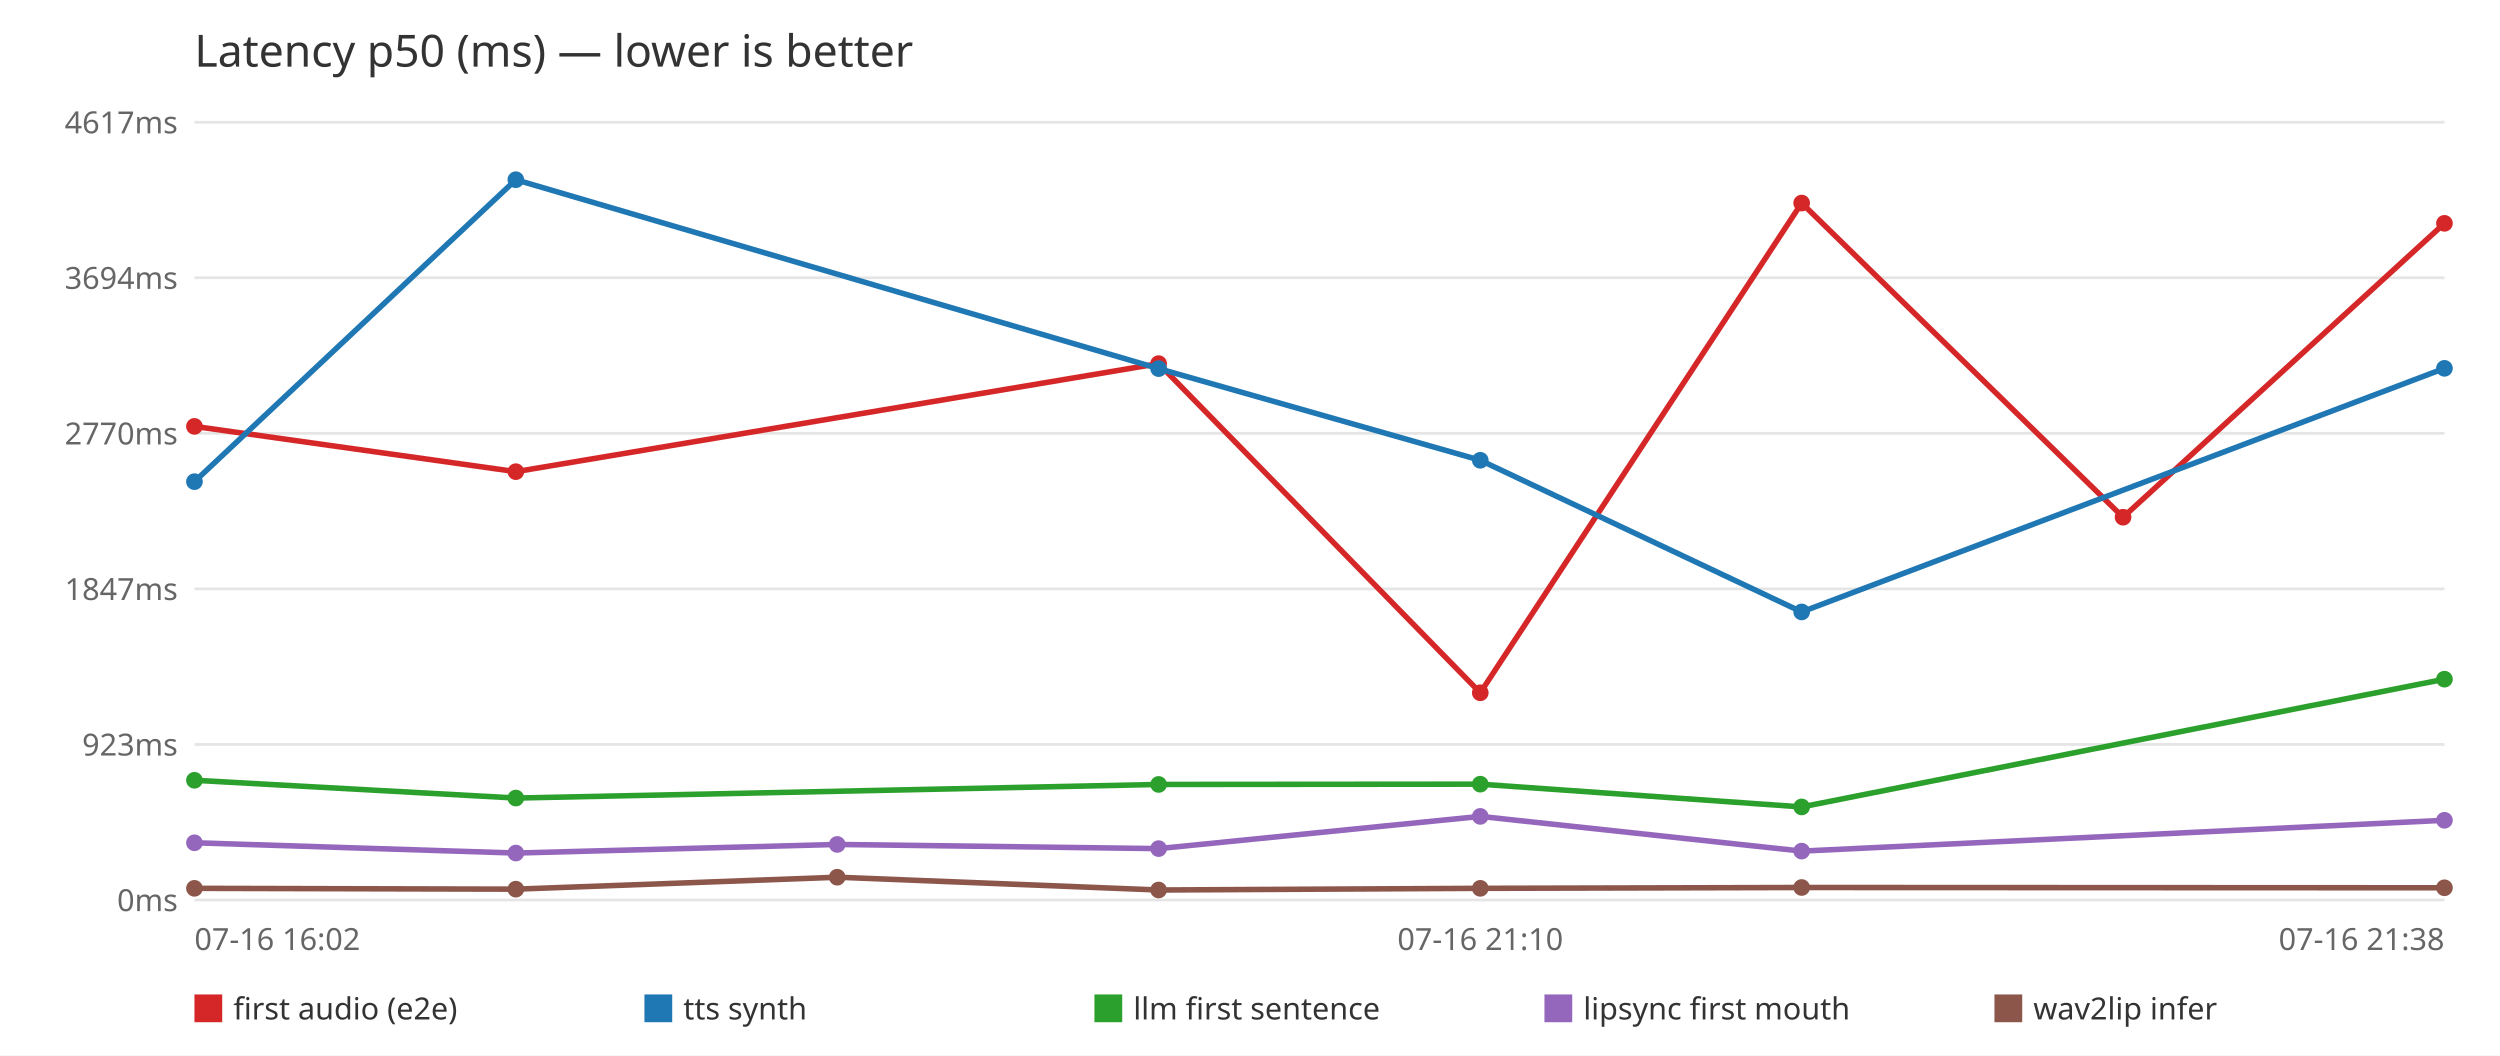
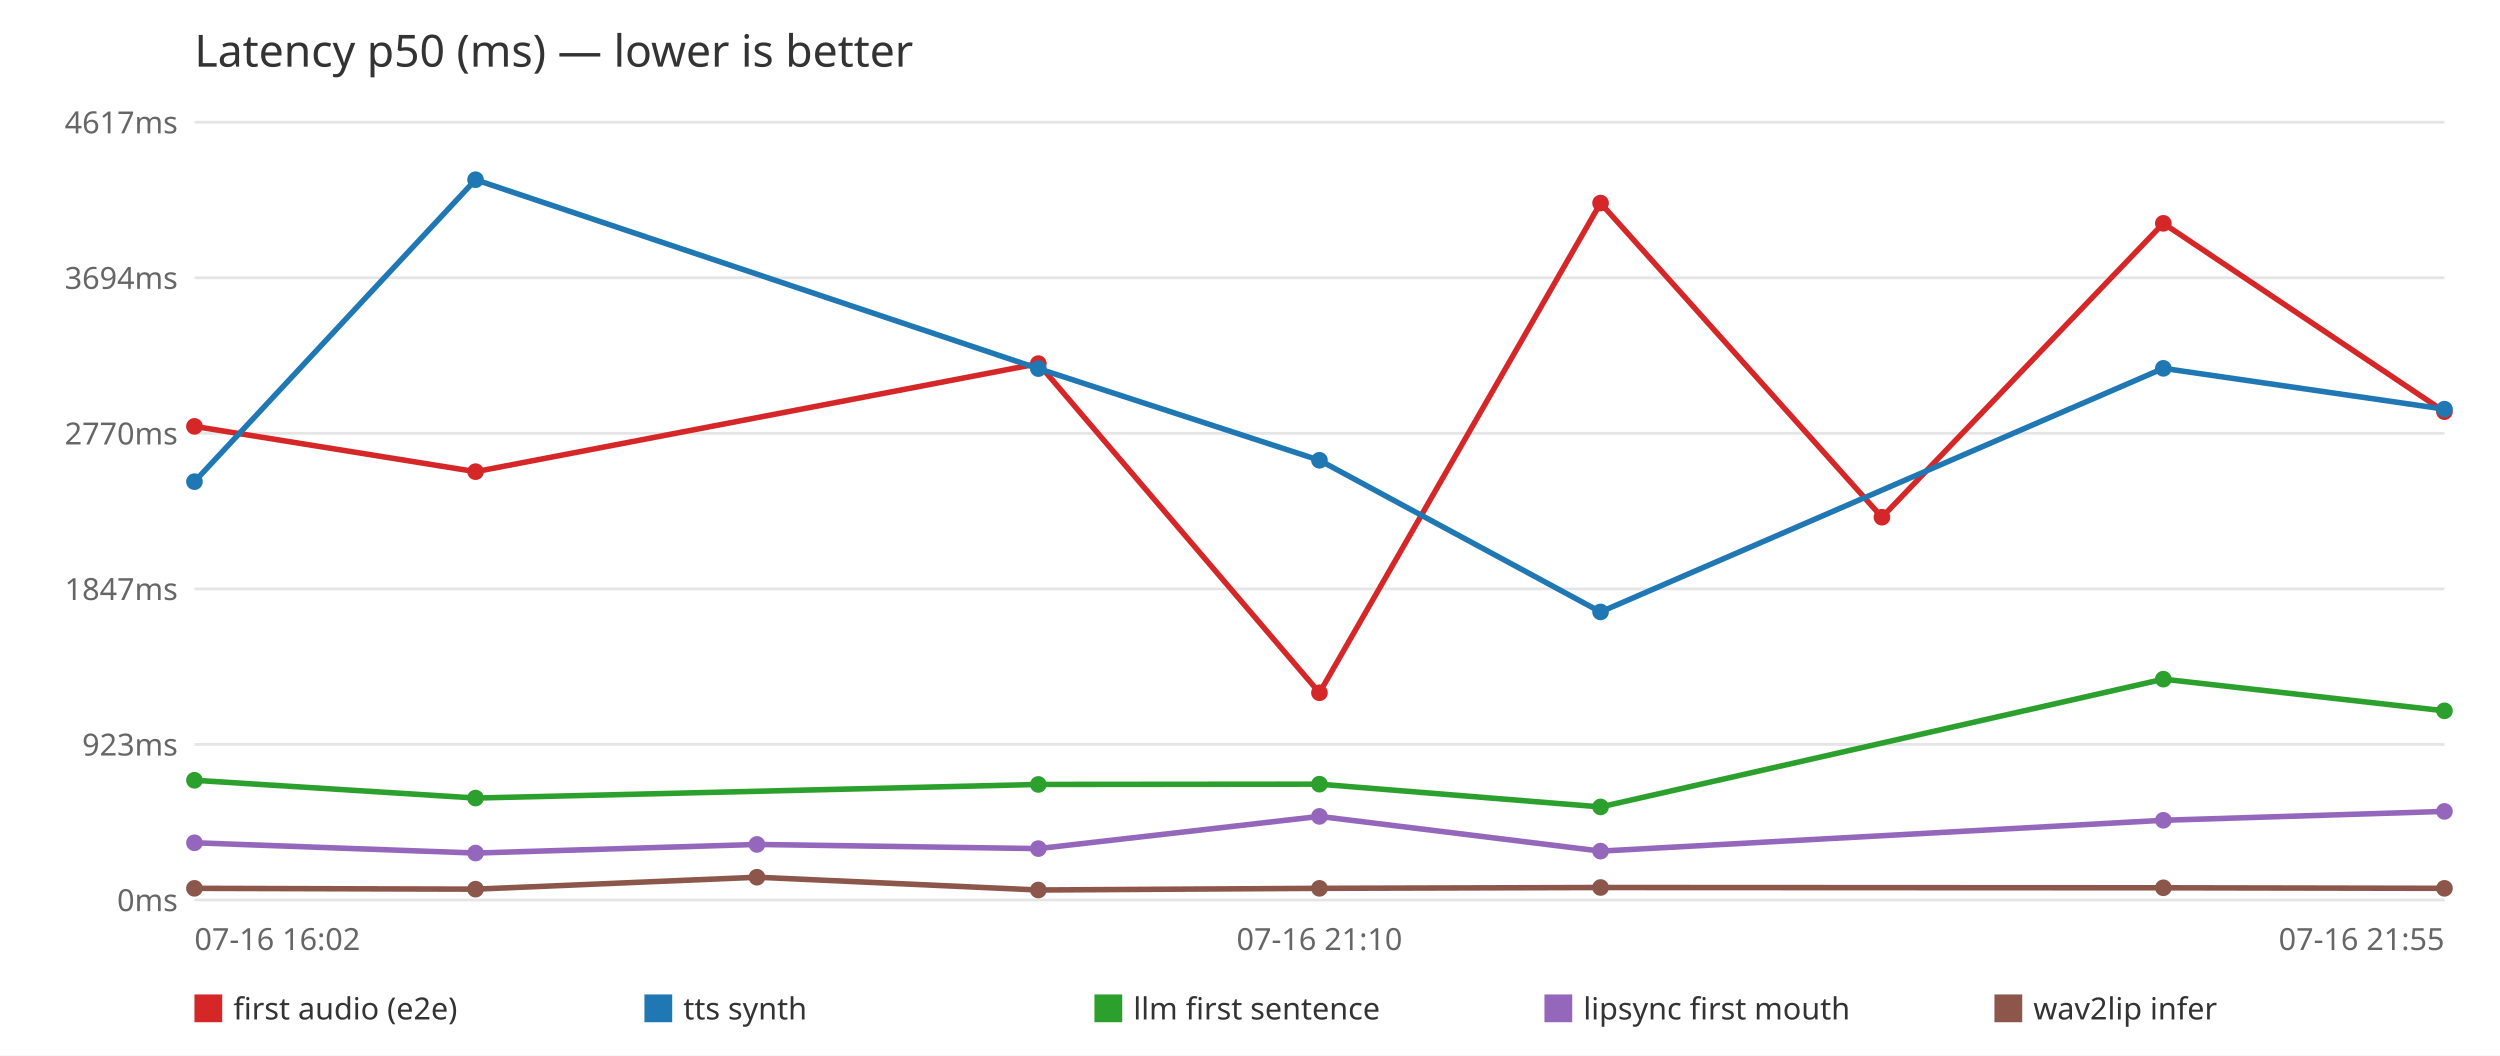
<svg xmlns="http://www.w3.org/2000/svg" width="900" height="380" viewBox="0 0 900 380" font-family="sans-serif">
  <rect width="900" height="380" fill="white" />
  <text x="70" y="24" font-size="16" fill="#333">Latency p50 (ms) — lower is better</text>
  <line x1="70" y1="324.0" x2="880" y2="324.0" stroke="#e5e5e5" />
  <text x="64" y="328.0" font-size="11" fill="#666" text-anchor="end">0ms</text>
  <line x1="70" y1="268.0" x2="880" y2="268.0" stroke="#e5e5e5" />
  <text x="64" y="272.0" font-size="11" fill="#666" text-anchor="end">923ms</text>
  <line x1="70" y1="212.0" x2="880" y2="212.0" stroke="#e5e5e5" />
  <text x="64" y="216.0" font-size="11" fill="#666" text-anchor="end">1847ms</text>
  <line x1="70" y1="156.0" x2="880" y2="156.0" stroke="#e5e5e5" />
  <text x="64" y="160.0" font-size="11" fill="#666" text-anchor="end">2770ms</text>
  <line x1="70" y1="100.0" x2="880" y2="100.0" stroke="#e5e5e5" />
  <text x="64" y="104.0" font-size="11" fill="#666" text-anchor="end">3694ms</text>
  <line x1="70" y1="44.0" x2="880" y2="44.0" stroke="#e5e5e5" />
  <text x="64" y="48.0" font-size="11" fill="#666" text-anchor="end">4617ms</text>
  <text x="70.0" y="342" font-size="11" fill="#666" text-anchor="start">07-16 16:02</text>
-   <text x="532.9" y="342" font-size="11" fill="#666" text-anchor="middle">07-16 21:10</text>
-   <text x="880.0" y="342" font-size="11" fill="#666" text-anchor="end">07-16 21:38</text>
-   <polyline points="70.0,153.5 185.7,169.8 417.1,130.9 532.9,249.4 648.6,73.1 764.3,186.2 880.0,80.4" fill="none" stroke="#d62728" stroke-width="2" />
+   <text x="475.0" y="342" font-size="11" fill="#666" text-anchor="middle">07-16 21:10</text>
+   <text x="880.0" y="342" font-size="11" fill="#666" text-anchor="end">07-16 21:55</text>
+   <polyline points="70.0,153.5 171.2,169.8 373.8,130.9 475.0,249.4 576.2,73.1 677.5,186.2 778.8,80.4 880.0,148.2" fill="none" stroke="#d62728" stroke-width="2" />
  <circle cx="70.0" cy="153.5" r="3" fill="#d62728" />
-   <circle cx="185.7" cy="169.8" r="3" fill="#d62728" />
-   <circle cx="417.1" cy="130.9" r="3" fill="#d62728" />
-   <circle cx="532.9" cy="249.4" r="3" fill="#d62728" />
-   <circle cx="648.6" cy="73.1" r="3" fill="#d62728" />
-   <circle cx="764.3" cy="186.2" r="3" fill="#d62728" />
-   <circle cx="880.0" cy="80.4" r="3" fill="#d62728" />
+   <circle cx="171.2" cy="169.8" r="3" fill="#d62728" />
+   <circle cx="373.8" cy="130.9" r="3" fill="#d62728" />
+   <circle cx="475.0" cy="249.4" r="3" fill="#d62728" />
+   <circle cx="576.2" cy="73.1" r="3" fill="#d62728" />
+   <circle cx="677.5" cy="186.2" r="3" fill="#d62728" />
+   <circle cx="778.8" cy="80.4" r="3" fill="#d62728" />
+   <circle cx="880.0" cy="148.2" r="3" fill="#d62728" />
  <rect x="70.0" y="358" width="10" height="10" fill="#d62728" />
  <text x="84.0" y="367" font-size="11" fill="#333">first audio (e2e)</text>
-   <polyline points="70.0,173.4 185.7,64.7 417.1,132.7 532.9,165.7 648.6,220.3 880.0,132.6" fill="none" stroke="#1f77b4" stroke-width="2" />
+   <polyline points="70.0,173.4 171.2,64.7 373.8,132.7 475.0,165.7 576.2,220.3 778.8,132.6 880.0,147.3" fill="none" stroke="#1f77b4" stroke-width="2" />
  <circle cx="70.0" cy="173.4" r="3" fill="#1f77b4" />
-   <circle cx="185.7" cy="64.7" r="3" fill="#1f77b4" />
-   <circle cx="417.1" cy="132.7" r="3" fill="#1f77b4" />
-   <circle cx="532.9" cy="165.7" r="3" fill="#1f77b4" />
-   <circle cx="648.6" cy="220.3" r="3" fill="#1f77b4" />
-   <circle cx="880.0" cy="132.6" r="3" fill="#1f77b4" />
+   <circle cx="171.2" cy="64.7" r="3" fill="#1f77b4" />
+   <circle cx="373.8" cy="132.7" r="3" fill="#1f77b4" />
+   <circle cx="475.0" cy="165.7" r="3" fill="#1f77b4" />
+   <circle cx="576.2" cy="220.3" r="3" fill="#1f77b4" />
+   <circle cx="778.8" cy="132.6" r="3" fill="#1f77b4" />
+   <circle cx="880.0" cy="147.3" r="3" fill="#1f77b4" />
  <rect x="232.0" y="358" width="10" height="10" fill="#1f77b4" />
  <text x="246.0" y="367" font-size="11" fill="#333">tts synth</text>
-   <polyline points="70.0,280.9 185.7,287.3 417.1,282.4 532.9,282.3 648.6,290.5 880.0,244.5" fill="none" stroke="#2ca02c" stroke-width="2" />
+   <polyline points="70.0,280.9 171.2,287.3 373.8,282.4 475.0,282.3 576.2,290.5 778.8,244.5 880.0,255.9" fill="none" stroke="#2ca02c" stroke-width="2" />
  <circle cx="70.0" cy="280.9" r="3" fill="#2ca02c" />
-   <circle cx="185.7" cy="287.3" r="3" fill="#2ca02c" />
-   <circle cx="417.1" cy="282.4" r="3" fill="#2ca02c" />
-   <circle cx="532.9" cy="282.3" r="3" fill="#2ca02c" />
-   <circle cx="648.6" cy="290.5" r="3" fill="#2ca02c" />
-   <circle cx="880.0" cy="244.5" r="3" fill="#2ca02c" />
+   <circle cx="171.2" cy="287.3" r="3" fill="#2ca02c" />
+   <circle cx="373.8" cy="282.4" r="3" fill="#2ca02c" />
+   <circle cx="475.0" cy="282.3" r="3" fill="#2ca02c" />
+   <circle cx="576.2" cy="290.5" r="3" fill="#2ca02c" />
+   <circle cx="778.8" cy="244.5" r="3" fill="#2ca02c" />
+   <circle cx="880.0" cy="255.9" r="3" fill="#2ca02c" />
  <rect x="394.0" y="358" width="10" height="10" fill="#2ca02c" />
  <text x="408.0" y="367" font-size="11" fill="#333">llm first sentence</text>
-   <polyline points="70.0,303.4 185.7,307.1 301.4,304.0 417.1,305.5 532.9,293.9 648.6,306.4 880.0,295.3" fill="none" stroke="#9467bd" stroke-width="2" />
+   <polyline points="70.0,303.4 171.2,307.1 272.5,304.0 373.8,305.5 475.0,293.9 576.2,306.4 778.8,295.3 880.0,292.1" fill="none" stroke="#9467bd" stroke-width="2" />
  <circle cx="70.0" cy="303.4" r="3" fill="#9467bd" />
-   <circle cx="185.7" cy="307.1" r="3" fill="#9467bd" />
-   <circle cx="301.4" cy="304.0" r="3" fill="#9467bd" />
-   <circle cx="417.1" cy="305.5" r="3" fill="#9467bd" />
-   <circle cx="532.9" cy="293.9" r="3" fill="#9467bd" />
-   <circle cx="648.6" cy="306.4" r="3" fill="#9467bd" />
-   <circle cx="880.0" cy="295.3" r="3" fill="#9467bd" />
+   <circle cx="171.2" cy="307.1" r="3" fill="#9467bd" />
+   <circle cx="272.5" cy="304.0" r="3" fill="#9467bd" />
+   <circle cx="373.8" cy="305.5" r="3" fill="#9467bd" />
+   <circle cx="475.0" cy="293.9" r="3" fill="#9467bd" />
+   <circle cx="576.2" cy="306.4" r="3" fill="#9467bd" />
+   <circle cx="778.8" cy="295.3" r="3" fill="#9467bd" />
+   <circle cx="880.0" cy="292.1" r="3" fill="#9467bd" />
  <rect x="556.0" y="358" width="10" height="10" fill="#9467bd" />
  <text x="570.0" y="367" font-size="11" fill="#333">lipsync first mouth</text>
-   <polyline points="70.0,319.8 185.7,320.1 301.4,315.8 417.1,320.4 532.9,319.8 648.6,319.5 880.0,319.6" fill="none" stroke="#8c564b" stroke-width="2" />
+   <polyline points="70.0,319.8 171.2,320.1 272.5,315.8 373.8,320.4 475.0,319.8 576.2,319.5 778.8,319.6 880.0,319.8" fill="none" stroke="#8c564b" stroke-width="2" />
  <circle cx="70.0" cy="319.8" r="3" fill="#8c564b" />
-   <circle cx="185.7" cy="320.1" r="3" fill="#8c564b" />
-   <circle cx="301.4" cy="315.8" r="3" fill="#8c564b" />
-   <circle cx="417.1" cy="320.4" r="3" fill="#8c564b" />
-   <circle cx="532.9" cy="319.8" r="3" fill="#8c564b" />
-   <circle cx="648.6" cy="319.5" r="3" fill="#8c564b" />
-   <circle cx="880.0" cy="319.6" r="3" fill="#8c564b" />
+   <circle cx="171.2" cy="320.1" r="3" fill="#8c564b" />
+   <circle cx="272.5" cy="315.8" r="3" fill="#8c564b" />
+   <circle cx="373.8" cy="320.4" r="3" fill="#8c564b" />
+   <circle cx="475.0" cy="319.8" r="3" fill="#8c564b" />
+   <circle cx="576.2" cy="319.5" r="3" fill="#8c564b" />
+   <circle cx="778.8" cy="319.6" r="3" fill="#8c564b" />
+   <circle cx="880.0" cy="319.8" r="3" fill="#8c564b" />
  <rect x="718.0" y="358" width="10" height="10" fill="#8c564b" />
  <text x="732.0" y="367" font-size="11" fill="#333">wav2lip infer</text>
</svg>
